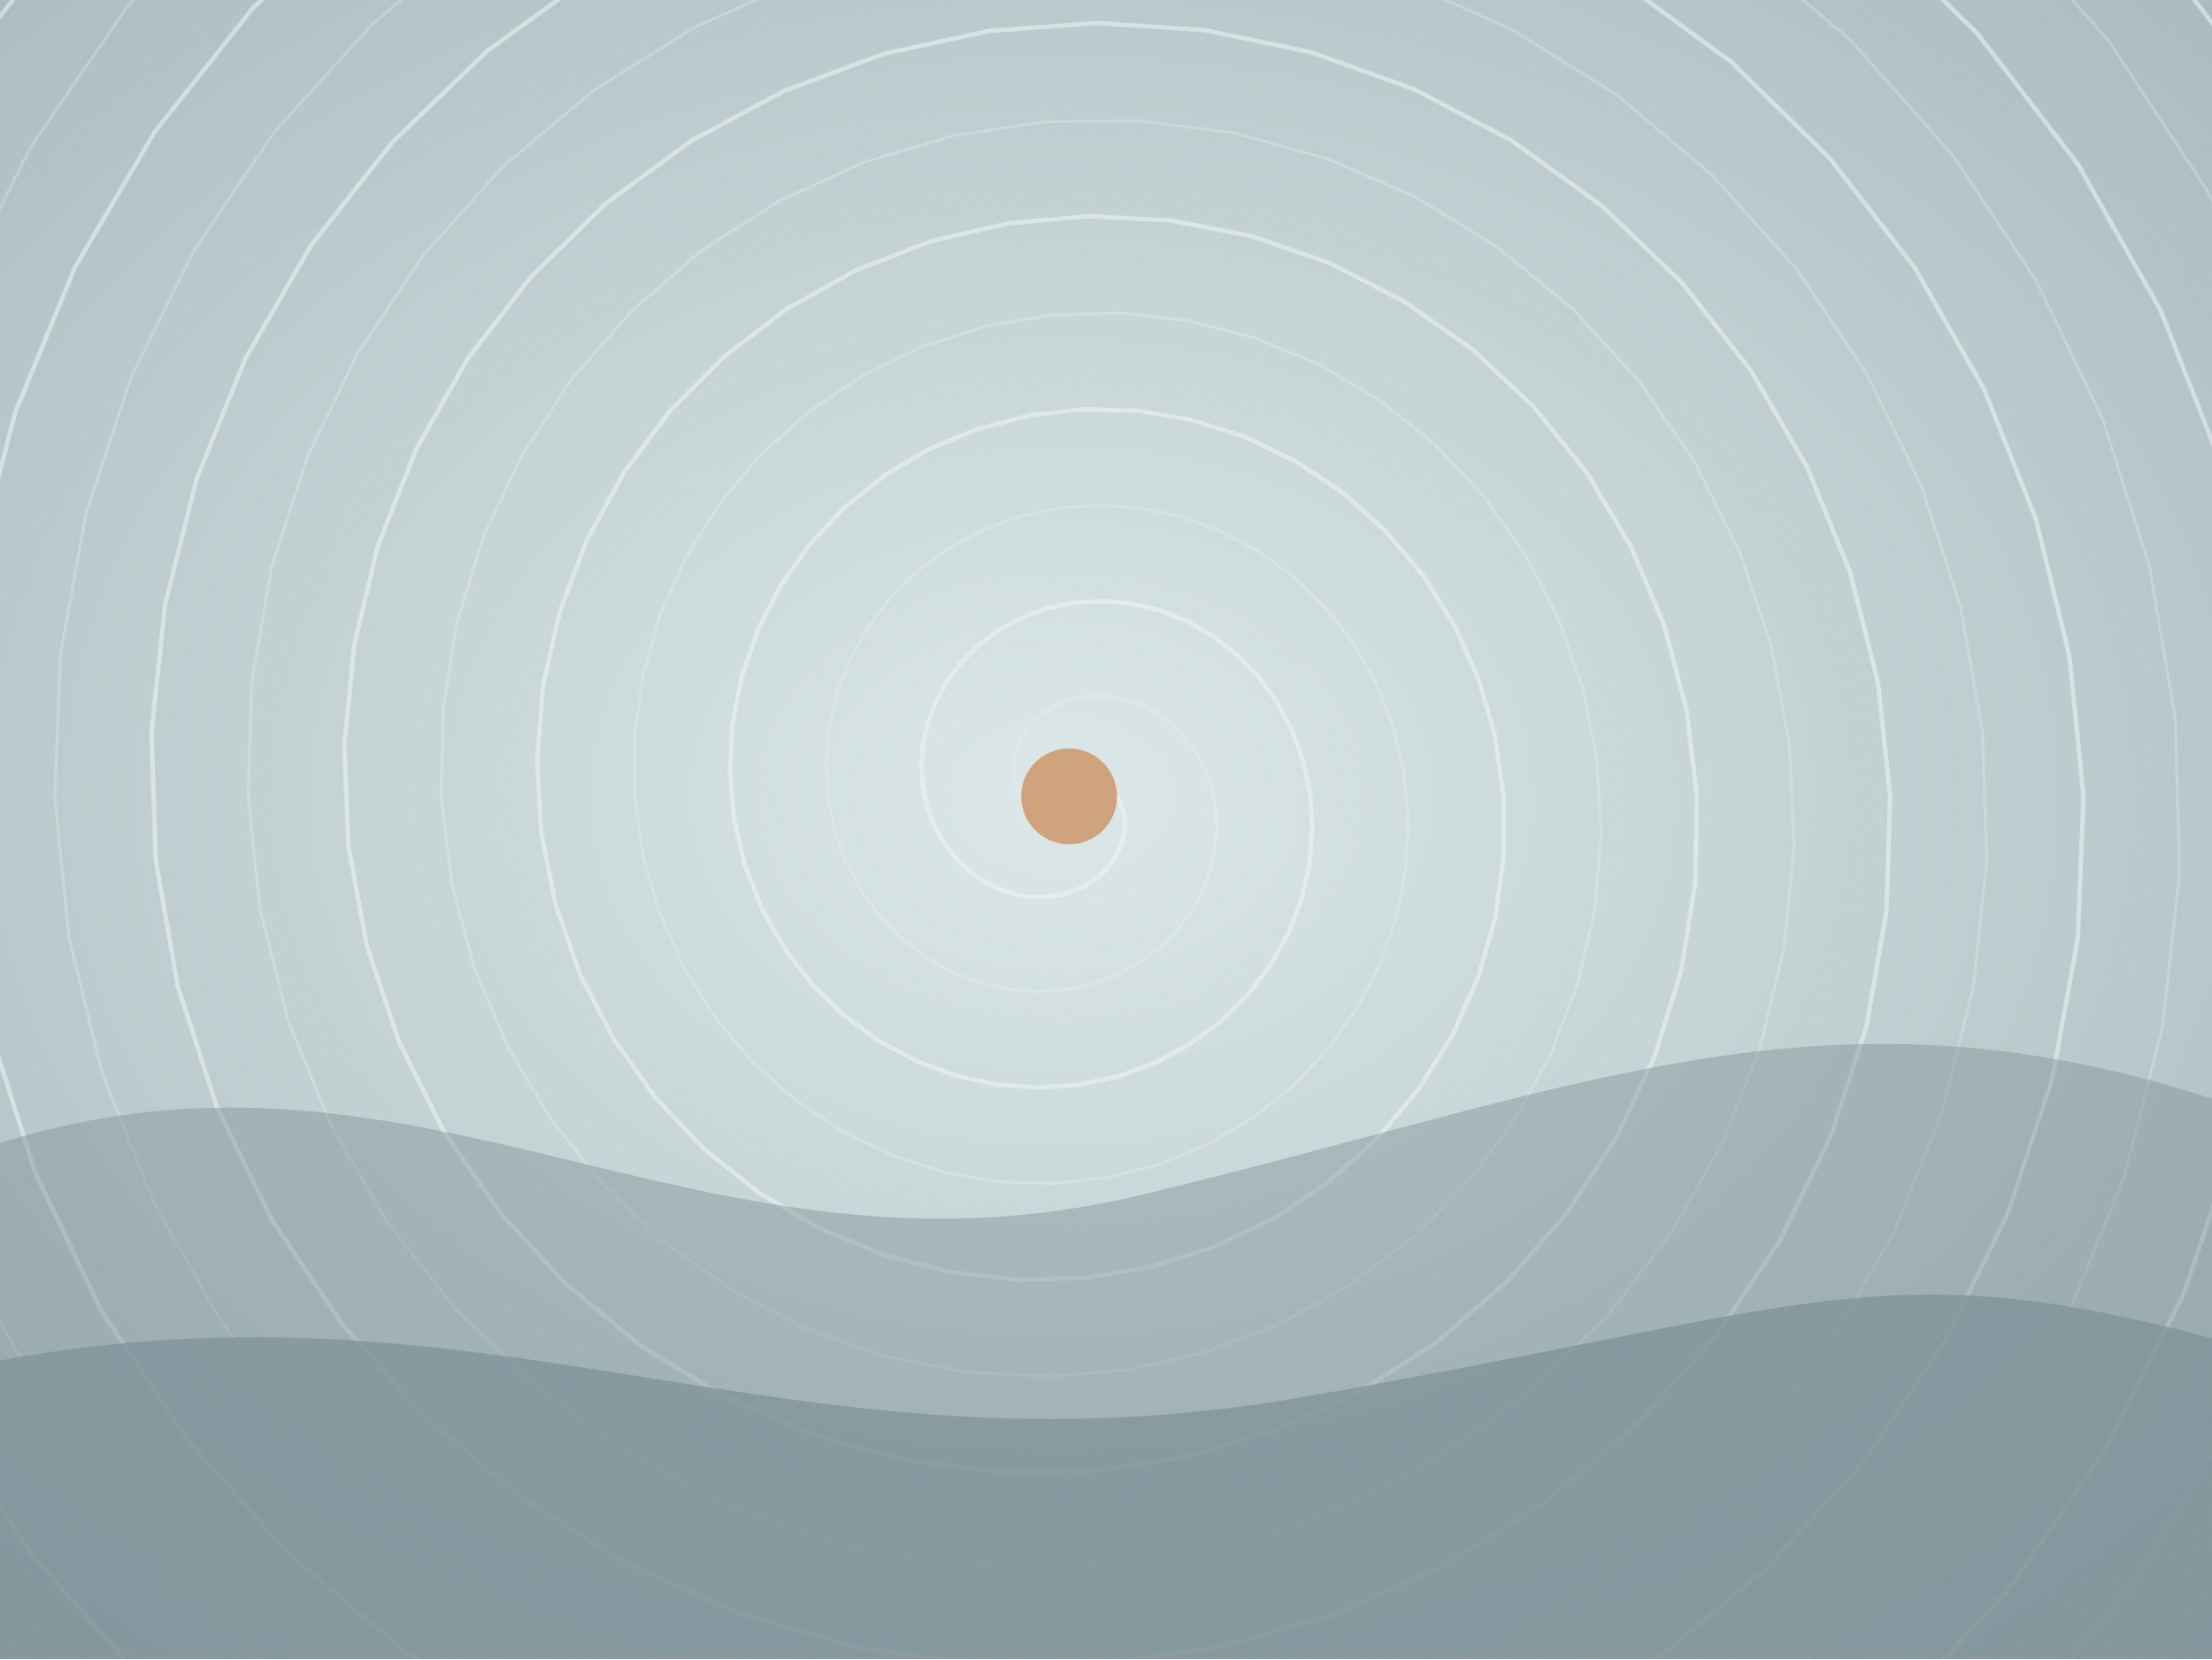
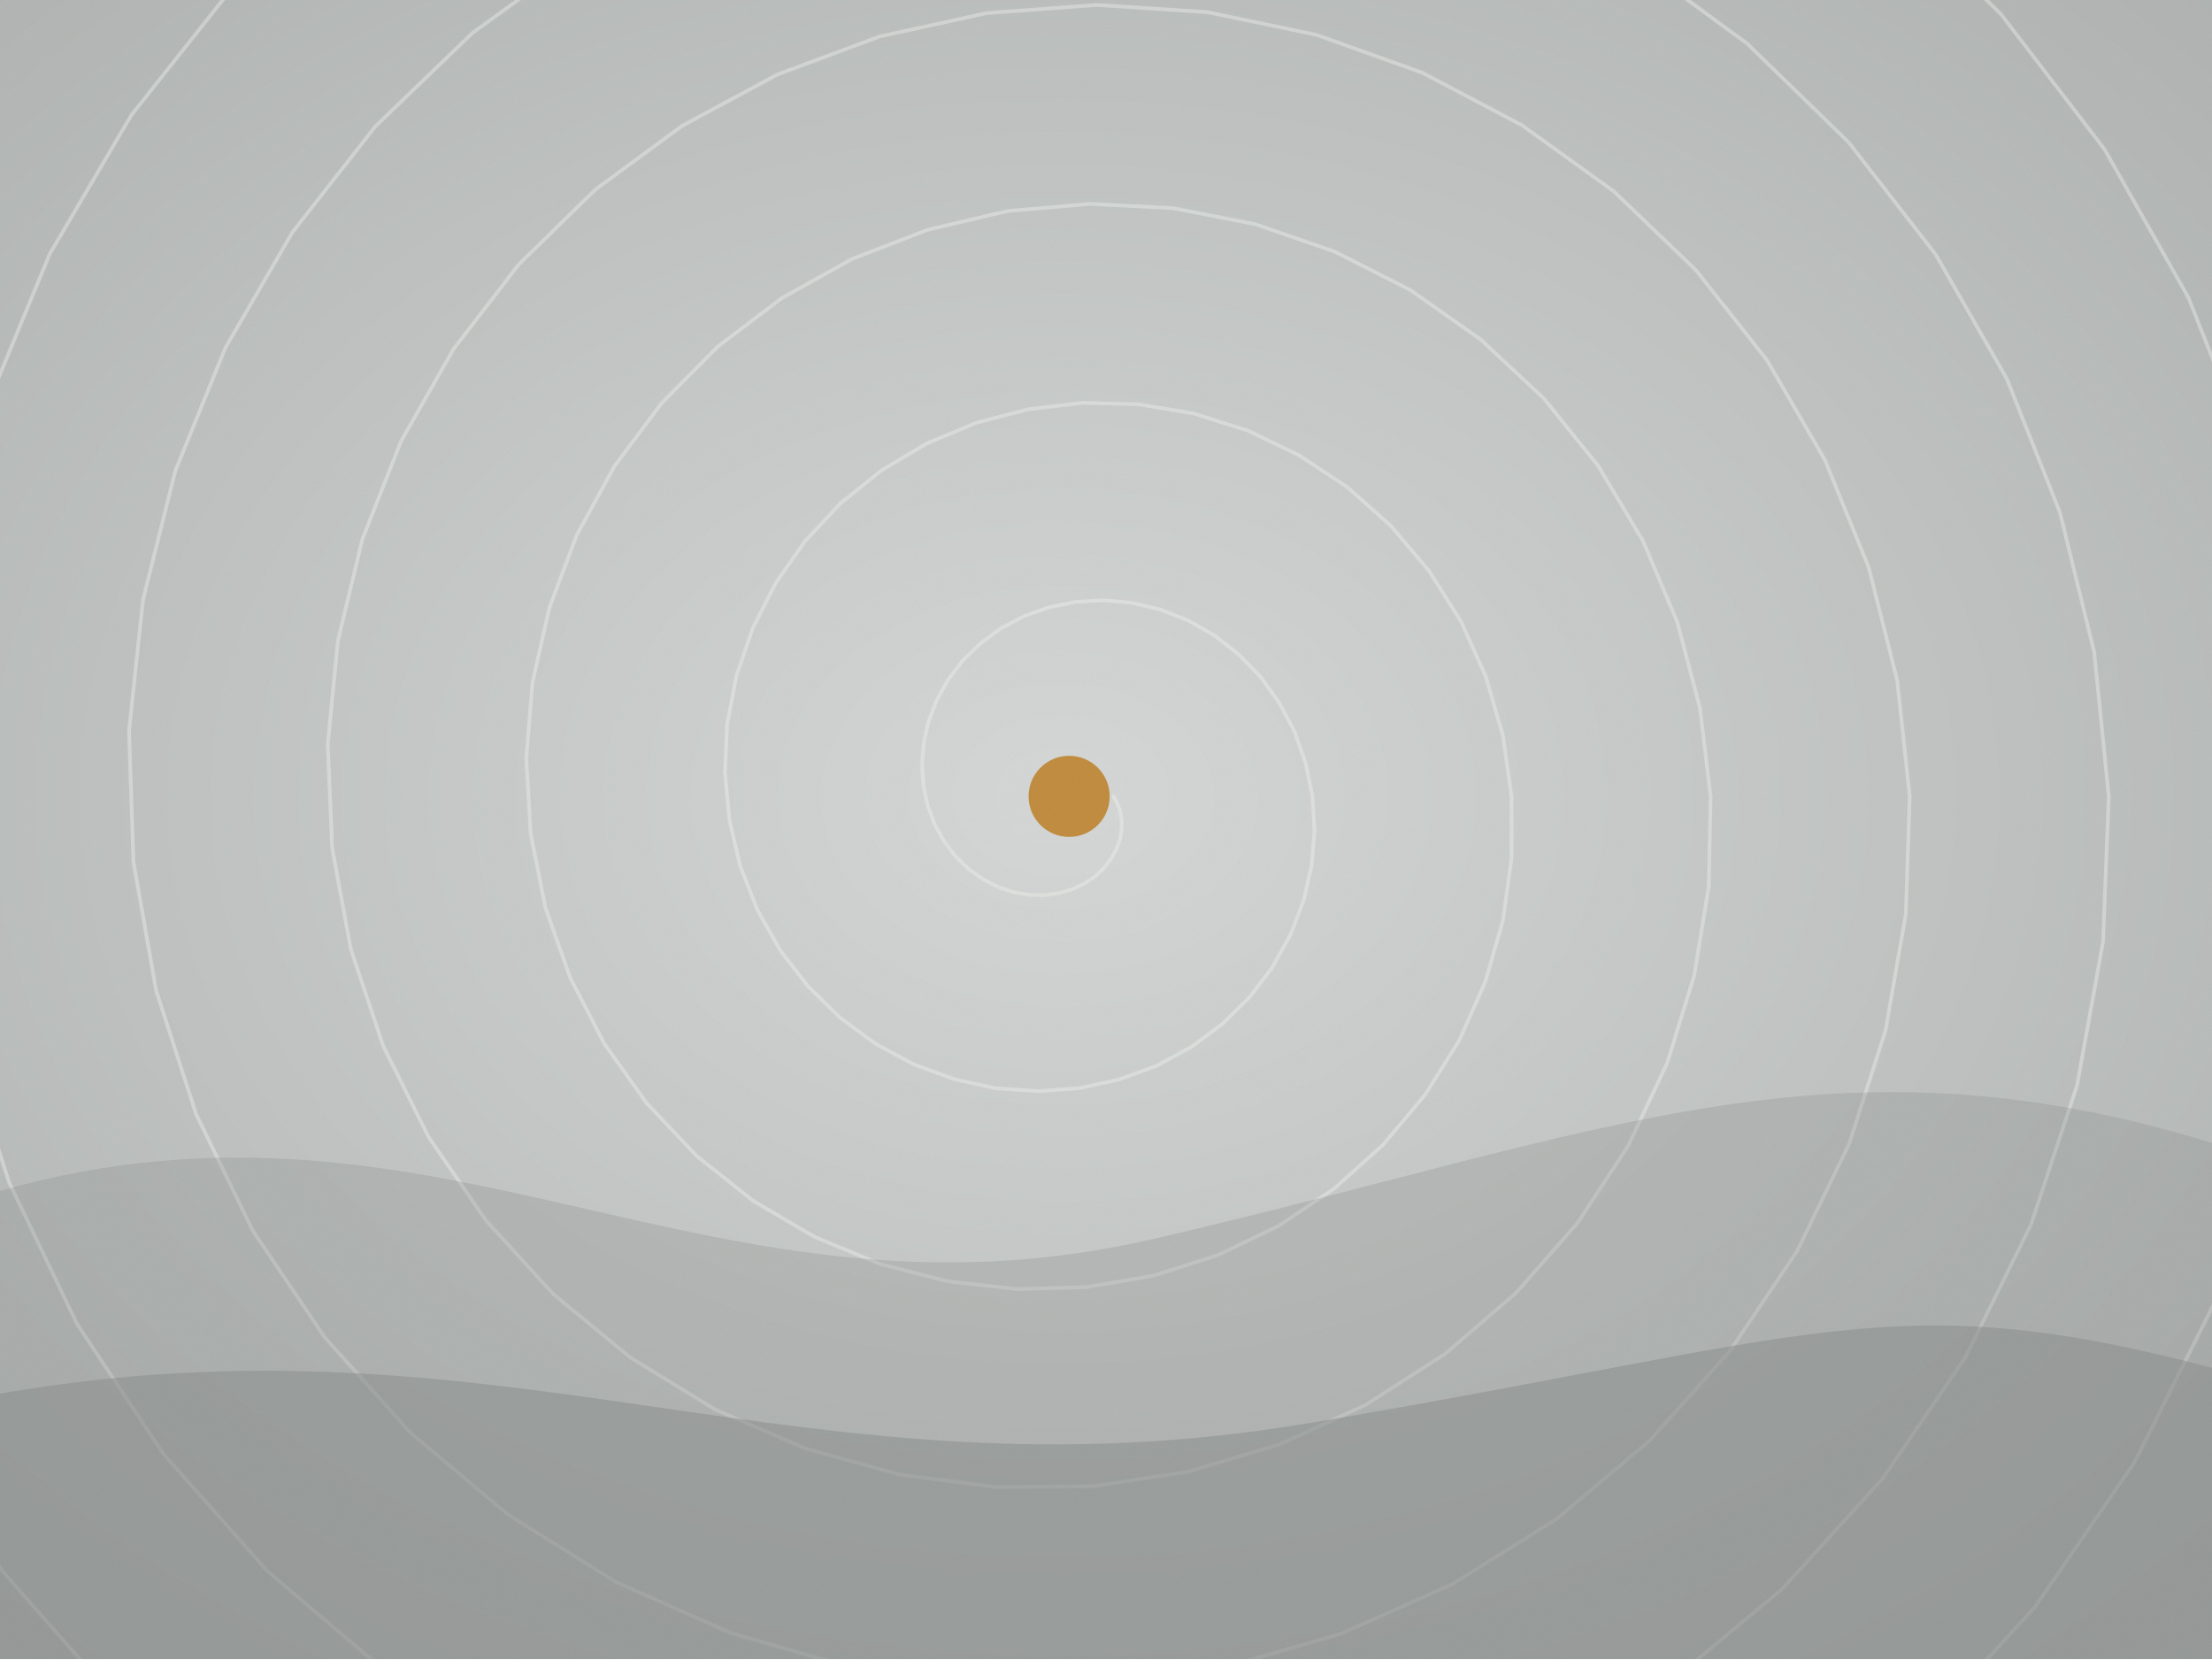
<svg xmlns="http://www.w3.org/2000/svg" viewBox="0 0 1200 900" preserveAspectRatio="xMidYMid slice" role="img" aria-hidden="true">
  <defs>
-     <radialGradient id="g-group" cx="48%" cy="48%" r="88%">
-       <stop offset="0" stop-color="#dce8e9" />
-       <stop offset="1" stop-color="#9fb0b3" />
+     <radialGradient id="g-group" cx="48%" cy="48%" r="90%">
+       <stop offset="0" stop-color="#d3d6d4" />
+       <stop offset="1" stop-color="#a4a8a6" />
    </radialGradient>
    <filter id="f-group">
      <feTurbulence type="fractalNoise" baseFrequency="0.9" numOctaves="3" />
      <feColorMatrix type="saturate" values="0" />
    </filter>
  </defs>
  <rect width="1200" height="900" fill="url(#g-group)" />
-   <g fill="none" stroke="#eef5f5" stroke-linecap="round">
-     <path d="M 606.0 432.0 L 608.1 435.9 L 609.5 440.5 L 610.1 445.4 L 610.0 450.7 L 608.8 456.2 L 606.8 461.7 L 603.7 467.1 L 599.6 472.1 L 594.5 476.7 L 588.6 480.6 L 581.8 483.6 L 574.4 485.7 L 566.4 486.6 L 558.0 486.4 L 549.5 484.8 L 541.0 481.9 L 532.8 477.6 L 525.0 471.9 L 518.0 465.0 L 511.8 456.8 L 506.7 447.6 L 502.9 437.4 L 500.6 426.4 L 499.9 415.0 L 500.8 403.2 L 503.6 391.4 L 508.1 379.7 L 514.4 368.6 L 522.4 358.3 L 532.0 348.9 L 543.2 340.9 L 555.7 334.4 L 569.2 329.7 L 583.7 326.8 L 598.7 326.1 L 614.0 327.5 L 629.2 331.1 L 644.1 337.0 L 658.2 345.1 L 671.3 355.4 L 683.1 367.6 L 693.2 381.6 L 701.3 397.2 L 707.3 414.1 L 710.9 432.0 L 711.9 450.5 L 710.3 469.4 L 705.9 488.1 L 698.9 506.3 L 689.2 523.6 L 676.9 539.6 L 662.3 554.0 L 645.5 566.4 L 626.9 576.4 L 606.8 583.8 L 585.5 588.4 L 563.4 589.9 L 541.0 588.4 L 518.8 583.6 L 497.1 575.6 L 476.5 564.5 L 457.4 550.4 L 440.2 533.6 L 425.4 514.2 L 413.2 492.7 L 404.1 469.4 L 398.3 444.7 L 396.0 419.1 L 397.3 393.2 L 402.3 367.3 L 411.0 342.1 L 423.2 318.1 L 438.9 295.8 L 457.8 275.6 L 479.6 258.1 L 503.9 243.7 L 530.3 232.7 L 558.3 225.4 L 587.3 222.0 L 616.9 222.8 L 646.4 227.8 L 675.2 236.9 L 702.7 250.1 L 728.4 267.2 L 751.6 288.0 L 772.0 312.0 L 788.9 339.0 L 802.1 368.3 L 811.1 399.5 L 815.7 432.0 L 815.7 465.1 L 811.1 498.3 L 801.7 530.7 L 787.8 561.8 L 769.5 591.0 L 747.1 617.6 L 720.9 640.9 L 691.5 660.6 L 659.3 676.1 L 625.0 687.1 L 589.1 693.2 L 552.4 694.2 L 515.6 690.1 L 479.5 680.8 L 444.7 666.4 L 411.9 647.1 L 381.9 623.3 L 355.4 595.2 L 332.8 563.4 L 314.7 528.6 L 301.6 491.2 L 293.7 452.0 L 291.4 411.8 L 294.7 371.4 L 303.8 331.5 L 318.4 292.9 L 338.4 256.5 L 363.5 222.9 L 393.3 193.0 L 427.2 167.3 L 464.6 146.5 L 504.9 130.9 L 547.3 121.1 L 591.0 117.3 L 635.1 119.6 L 678.8 128.0 L 721.1 142.7 L 761.3 163.2 L 798.5 189.3 L 832.0 220.6 L 860.9 256.5 L 884.7 296.3 L 902.9 339.4 L 914.9 384.9 L 920.6 432.0 L 919.6 479.7 L 911.9 527.2 L 897.5 573.4 L 876.7 617.4 L 849.8 658.4 L 817.2 695.5 L 779.6 727.9 L 737.5 754.9 L 691.7 775.8 L 643.2 790.3 L 592.8 798.0 L 541.5 798.5 L 490.3 791.8 L 440.2 778.0 L 392.2 757.2 L 347.4 729.8 L 306.5 696.1 L 270.5 656.8 L 240.2 612.7 L 216.2 564.4 L 199.0 513.0 L 189.1 459.3 L 186.8 404.5 L 192.2 349.6 L 205.2 295.6 L 225.8 243.7 L 253.6 194.8 L 288.1 150.1 L 328.7 110.4 L 374.8 76.5 L 425.4 49.3 L 479.6 29.2 L 536.4 16.8 L 594.7 12.5 L 653.3 16.3 L 711.2 28.3 L 767.1 48.4 L 820.0 76.2 L 868.7 111.4 L 912.3 153.2 L 949.8 200.9 L 980.5 253.7 L 1003.7 310.5 L 1018.8 370.3 L 1025.4 432.0 L 1023.4 494.3 L 1012.7 556.1 L 993.3 616.0 L 965.6 673.0 L 930.1 725.8 L 887.4 773.4 L 838.2 814.8 L 783.4 849.1 L 724.1 875.6 L 661.4 893.6 L 596.4 902.8 L 530.5 902.8 L 464.9 893.6 L 400.9 875.2 L 339.8 848.0 L 282.8 812.4 L 231.1 768.9 L 185.7 718.5 L 147.6 661.9 L 117.6 600.3 L 96.4 534.8 L 84.5 466.6 L 82.2 397.2 L 89.6 327.8 L 106.7 259.7 L 133.2 194.4 L 168.7 133.2 L 212.7 77.3 L 264.2 27.7 L 322.3 -14.3 L 386.1 -48.0 L 454.2 -72.5 L 525.4 -87.5 L 598.3 -92.3 L 671.5 -87.0 L 743.6 -71.4 L 813.1 -45.8 L 878.6 -10.7 L 938.9 33.4 L 992.6 85.8 L 1038.8 145.3 L 1076.3 211.0 L 1104.5 281.6 L 1122.6 355.7 L 1130.3 432.0 L 1127.2 508.9 L 1113.4 585.0 L 1089.1 658.7 L 1054.6 728.5 L 1010.5 793.2 L 957.6 851.3 L 896.8 901.7 L 829.4 943.3 L 756.5 975.3 L 679.6 996.9 L 600.1 1007.6 L 519.6 1007.1 L 439.5 995.3 L 361.6 972.5 L 287.4 938.8 L 218.3 895.0 L 155.7 841.8 L 100.9 780.1 L 55.0 711.1 L 19.1 636.1 L -6.1 556.6 L -20.1 474.0 L -22.4 389.9 L -13.0 306.0 L 8.2 223.9 L 40.6 145.2 L 83.9 71.6 L 137.2 4.4 L 199.6 -54.9 L 269.9 -105.1 L 346.8 -145.2 L 428.8 -174.3 L 514.4 -191.7 L 602.0 -197.1 L 689.7 -190.2 L 776.0 -171.1 L 859.0 -140.1 L 937.2 -97.6 L 1009.0 -44.5 L 1072.9 18.4 L 1127.7 89.8 L 1172.1 168.4 L 1205.3 252.7 L 1226.5 341.1 L 1235.1 432.0 L 1231.1 523.5 L 1214.2 613.9 L 1184.9 701.3 L 1143.5 784.1 L 1090.8 860.6 L 1027.7 929.3 L 955.5 988.7 L 875.4 1037.6 L 788.9 1075.0 L 697.8 1100.1 L 603.8 1112.4 L 508.6 1111.4 L 414.2 1097.1 L 322.4 1069.7 L 235.0 1029.6 L 153.7 977.6 L 80.2 914.6 L 16.0 841.7 L -37.5 760.4 L -79.4 672.0 L -108.7 578.4 L -124.7 481.3 L -127.0 382.6 L -115.5 284.2 L -90.4 188.0 L -51.9 96.0 L -0.9 9.9 L 61.8 -68.4 L 135.1 -137.5 L 217.5 -195.9 L 307.5 -242.4 L 403.5 -276.0 L 503.5 -296.0 L 605.6 -301.9 L 707.9 -293.5 L 808.4 -270.9 L 905.0 -234.3 L 995.9 -184.5 L 1079.2 -122.4 L 1153.3 -49.0 L 1216.6 34.2 L 1267.9 125.7 L 1306.1 223.8 L 1330.3 326.6 L 1340.0 432.0" stroke-width="2.4" stroke-opacity=".55" />
-     <path d="M 554.0 432.0 L 551.9 428.1 L 550.5 423.5 L 549.9 418.6 L 550.0 413.3 L 551.2 407.8 L 553.2 402.3 L 556.3 396.9 L 560.4 391.9 L 565.5 387.3 L 571.4 383.4 L 578.2 380.4 L 585.6 378.3 L 593.6 377.4 L 602.0 377.6 L 610.5 379.2 L 619.0 382.1 L 627.2 386.4 L 635.0 392.1 L 642.0 399.0 L 648.2 407.2 L 653.3 416.4 L 657.1 426.6 L 659.4 437.6 L 660.1 449.0 L 659.2 460.8 L 656.4 472.6 L 651.9 484.3 L 645.6 495.4 L 637.6 505.7 L 628.0 515.1 L 616.8 523.1 L 604.3 529.6 L 590.8 534.3 L 576.3 537.2 L 561.3 537.9 L 546.0 536.5 L 530.8 532.9 L 515.9 527.0 L 501.8 518.9 L 488.7 508.6 L 476.9 496.4 L 466.8 482.4 L 458.7 466.8 L 452.7 449.9 L 449.1 432.0 L 448.1 413.5 L 449.7 394.6 L 454.1 375.9 L 461.1 357.7 L 470.8 340.4 L 483.1 324.4 L 497.7 310.0 L 514.5 297.6 L 533.1 287.6 L 553.2 280.2 L 574.5 275.6 L 596.6 274.1 L 619.0 275.6 L 641.2 280.4 L 662.9 288.4 L 683.5 299.5 L 702.6 313.6 L 719.8 330.4 L 734.6 349.8 L 746.8 371.3 L 755.9 394.6 L 761.7 419.3 L 764.0 444.9 L 762.7 470.8 L 757.7 496.7 L 749.0 521.9 L 736.8 545.9 L 721.1 568.2 L 702.2 588.4 L 680.4 605.9 L 656.1 620.3 L 629.7 631.3 L 601.7 638.6 L 572.7 642.0 L 543.1 641.2 L 513.6 636.2 L 484.8 627.1 L 457.3 613.9 L 431.6 596.8 L 408.4 576.0 L 388.0 552.0 L 371.1 525.0 L 357.9 495.7 L 348.9 464.5 L 344.3 432.0 L 344.3 398.9 L 348.9 365.7 L 358.3 333.3 L 372.2 302.2 L 390.5 273.0 L 412.9 246.4 L 439.1 223.1 L 468.5 203.4 L 500.7 187.9 L 535.0 176.9 L 570.9 170.8 L 607.6 169.8 L 644.4 173.9 L 680.5 183.2 L 715.3 197.6 L 748.1 216.9 L 778.1 240.7 L 804.6 268.8 L 827.2 300.6 L 845.3 335.4 L 858.4 372.8 L 866.3 412.0 L 868.6 452.2 L 865.3 492.6 L 856.2 532.5 L 841.6 571.1 L 821.6 607.5 L 796.5 641.1 L 766.7 671.0 L 732.8 696.7 L 695.4 717.5 L 655.1 733.1 L 612.7 742.9 L 569.0 746.7 L 524.9 744.4 L 481.2 736.0 L 438.9 721.3 L 398.7 700.8 L 361.5 674.7 L 328.0 643.4 L 299.1 607.5 L 275.3 567.7 L 257.1 524.6 L 245.1 479.1 L 239.4 432.0 L 240.4 384.3 L 248.1 336.8 L 262.5 290.6 L 283.3 246.6 L 310.2 205.6 L 342.8 168.5 L 380.4 136.1 L 422.5 109.1 L 468.3 88.2 L 516.8 73.7 L 567.2 66.0 L 618.5 65.5 L 669.7 72.2 L 719.8 86.0 L 767.8 106.8 L 812.6 134.2 L 853.5 167.9 L 889.5 207.2 L 919.8 251.3 L 943.8 299.6 L 961.0 351.0 L 970.9 404.7 L 973.2 459.5 L 967.8 514.4 L 954.8 568.4 L 934.2 620.3 L 906.4 669.2 L 871.9 713.9 L 831.3 753.6 L 785.2 787.5 L 734.6 814.7 L 680.4 834.8 L 623.6 847.2 L 565.3 851.5 L 506.7 847.7 L 448.8 835.7 L 392.9 815.6 L 340.0 787.8 L 291.3 752.6 L 247.7 710.8 L 210.2 663.1 L 179.5 610.3 L 156.3 553.5 L 141.2 493.7 L 134.6 432.0 L 136.6 369.7 L 147.3 307.9 L 166.7 248.0 L 194.4 191.0 L 229.9 138.2 L 272.6 90.6 L 321.8 49.2 L 376.6 14.9 L 435.9 -11.6 L 498.6 -29.6 L 563.6 -38.8 L 629.5 -38.8 L 695.1 -29.6 L 759.1 -11.2 L 820.2 16.0 L 877.2 51.6 L 928.9 95.1 L 974.3 145.5 L 1012.4 202.1 L 1042.4 263.7 L 1063.6 329.2 L 1075.5 397.4 L 1077.8 466.8 L 1070.4 536.2 L 1053.3 604.3 L 1026.8 669.6 L 991.3 730.8 L 947.3 786.7 L 895.8 836.3 L 837.7 878.3 L 773.9 912.0 L 705.8 936.5 L 634.6 951.5 L 561.7 956.3 L 488.5 951.0 L 416.4 935.4 L 346.9 909.8 L 281.4 874.7 L 221.1 830.6 L 167.4 778.2 L 121.2 718.7 L 83.7 653.0 L 55.5 582.4 L 37.4 508.3 L 29.7 432.0 L 32.8 355.1 L 46.6 279.0 L 70.9 205.3 L 105.4 135.5 L 149.5 70.8 L 202.4 12.7 L 263.2 -37.7 L 330.6 -79.3 L 403.5 -111.3 L 480.4 -132.9 L 559.9 -143.6 L 640.4 -143.1 L 720.5 -131.3 L 798.4 -108.5 L 872.6 -74.8 L 941.7 -31.0 L 1004.3 22.2 L 1059.1 83.9 L 1105.0 152.9 L 1140.9 227.9 L 1166.1 307.4 L 1180.1 390.0 L 1182.4 474.1 L 1173.0 558.0 L 1151.8 640.1 L 1119.4 718.8 L 1076.1 792.4 L 1022.8 859.6 L 960.4 918.9 L 890.1 969.1 L 813.2 1009.2 L 731.2 1038.3 L 645.6 1055.7 L 558.0 1061.1 L 470.3 1054.2 L 384.0 1035.1 L 301.0 1004.1 L 222.8 961.6 L 151.0 908.5 L 87.1 845.6 L 32.3 774.2 L -12.1 695.6 L -45.3 611.3 L -66.5 522.9 L -75.1 432.0 L -71.1 340.5 L -54.2 250.1 L -24.9 162.7 L 16.5 79.9 L 69.2 3.4 L 132.3 -65.3 L 204.5 -124.7 L 284.6 -173.6 L 371.1 -211.0 L 462.2 -236.1 L 556.2 -248.4 L 651.4 -247.4 L 745.8 -233.1 L 837.6 -205.7 L 925.0 -165.6 L 1006.3 -113.6 L 1079.8 -50.6 L 1144.0 22.3 L 1197.5 103.6 L 1239.4 192.0 L 1268.7 285.6 L 1284.7 382.7 L 1287.0 481.4 L 1275.5 579.8 L 1250.4 676.0 L 1211.9 768.0 L 1160.9 854.1 L 1098.2 932.4 L 1024.9 1001.5 L 942.5 1059.9 L 852.5 1106.4 L 756.5 1140.0 L 656.5 1160.0 L 554.4 1165.9 L 452.1 1157.5 L 351.6 1134.9 L 255.0 1098.3 L 164.1 1048.5 L 80.8 986.4 L 6.7 913.0 L -56.6 829.8 L -107.9 738.3 L -146.1 640.2 L -170.3 537.4 L -180.0 432.0" stroke-width="1.6" stroke-opacity=".28" />
-   </g>
-   <path d="M0 620 C 230 548 380 706 620 648 S 990 528 1200 596 L1200 900 L0 900 Z" fill="#7c9298" fill-opacity=".45" />
-   <path d="M0 738 C 270 688 430 806 706 758 S 1020 678 1200 726 L1200 900 L0 900 Z" fill="#7c9298" fill-opacity=".75" />
-   <circle cx="580" cy="432" r="26" fill="#cf9a6e" fill-opacity=".9" />
-   <rect width="1200" height="900" filter="url(#f-group)" opacity=".045" />
+   <path d="M 604.0 432.0 L 606.1 435.7 L 607.7 439.9 L 608.5 444.7 L 608.5 449.8 L 607.6 455.1 L 605.7 460.5 L 602.8 465.8 L 598.9 470.8 L 594.1 475.4 L 588.3 479.3 L 581.8 482.4 L 574.5 484.5 L 566.6 485.6 L 558.4 485.4 L 550.0 484.0 L 541.6 481.2 L 533.4 477.0 L 525.6 471.5 L 518.5 464.7 L 512.3 456.6 L 507.2 447.5 L 503.4 437.4 L 501.0 426.5 L 500.2 415.0 L 501.1 403.3 L 503.7 391.4 L 508.2 379.8 L 514.4 368.6 L 522.4 358.2 L 532.0 348.9 L 543.1 340.8 L 555.6 334.2 L 569.2 329.4 L 583.7 326.5 L 598.8 325.6 L 614.1 327.0 L 629.4 330.6 L 644.4 336.5 L 658.7 344.6 L 671.9 354.9 L 683.8 367.1 L 694.0 381.2 L 702.3 396.9 L 708.3 414.0 L 712.0 432.0 L 713.1 450.7 L 711.5 469.7 L 707.2 488.6 L 700.1 507.0 L 690.3 524.6 L 678.0 540.8 L 663.2 555.4 L 646.3 567.9 L 627.5 578.1 L 607.1 585.6 L 585.5 590.3 L 563.2 591.9 L 540.5 590.4 L 518.0 585.5 L 496.0 577.5 L 475.1 566.3 L 455.7 552.0 L 438.3 535.0 L 423.2 515.4 L 410.9 493.6 L 401.6 469.9 L 395.7 444.9 L 393.3 418.9 L 394.5 392.6 L 399.6 366.3 L 408.4 340.7 L 420.8 316.3 L 436.7 293.6 L 455.9 273.1 L 478.0 255.3 L 502.7 240.6 L 529.5 229.4 L 557.9 222.0 L 587.5 218.5 L 617.5 219.3 L 647.5 224.3 L 676.8 233.5 L 704.8 247.0 L 731.0 264.3 L 754.7 285.4 L 775.4 309.9 L 792.7 337.3 L 806.1 367.2 L 815.3 398.9 L 820.0 432.0 L 820.0 465.7 L 815.3 499.5 L 805.8 532.5 L 791.7 564.3 L 773.0 594.0 L 750.2 621.1 L 723.6 644.9 L 693.6 665.0 L 660.8 680.8 L 625.8 692.0 L 589.3 698.2 L 551.9 699.3 L 514.4 695.1 L 477.5 685.7 L 442.0 671.0 L 408.6 651.4 L 378.0 627.1 L 350.9 598.5 L 327.8 566.1 L 309.4 530.5 L 295.9 492.4 L 287.9 452.4 L 285.5 411.4 L 288.9 370.1 L 298.1 329.4 L 313.0 290.0 L 333.4 252.8 L 359.0 218.6 L 389.4 188.0 L 424.0 161.8 L 462.2 140.5 L 503.4 124.6 L 546.6 114.5 L 591.2 110.6 L 636.3 112.9 L 680.9 121.6 L 724.1 136.5 L 765.2 157.4 L 803.2 184.1 L 837.4 216.0 L 867.0 252.7 L 891.3 293.4 L 909.9 337.4 L 922.2 383.9 L 928.0 432.0 L 927.0 480.8 L 919.1 529.2 L 904.5 576.5 L 883.3 621.5 L 855.8 663.4 L 822.5 701.3 L 784.0 734.4 L 741.0 762.0 L 694.2 783.5 L 644.6 798.3 L 593.1 806.2 L 540.6 806.7 L 488.3 799.9 L 437.1 785.8 L 388.0 764.6 L 342.1 736.5 L 300.3 702.1 L 263.5 661.9 L 232.5 616.8 L 207.9 567.4 L 190.3 514.8 L 180.2 460.0 L 177.8 403.9 L 183.3 347.7 L 196.6 292.5 L 217.6 239.3 L 246.0 189.4 L 281.3 143.6 L 322.9 102.9 L 370.0 68.3 L 421.8 40.4 L 477.2 19.8 L 535.3 7.1 L 595.0 2.7 L 655.0 6.6 L 714.2 18.9 L 771.5 39.4 L 825.6 67.9 L 875.5 103.8 L 920.1 146.6 L 958.6 195.4 L 990.0 249.5 L 1013.7 307.6 L 1029.2 368.9 L 1036.0 432.0 L 1033.9 495.8 L 1022.9 559.0 L 1003.2 620.4 L 974.9 678.7 L 938.5 732.8 L 894.8 781.6 L 844.4 824.0 L 788.3 859.1 L 727.6 886.2 L 663.4 904.7 L 596.8 914.1 L 529.3 914.1 L 462.1 904.7 L 396.6 885.9 L 334.0 858.1 L 275.6 821.6 L 222.6 777.1 L 176.1 725.4 L 137.1 667.5 L 106.4 604.4 L 84.7 537.3 L 72.4 467.5 L 70.0 396.3 L 77.6 325.2 L 95.1 255.5 L 122.3 188.6 L 158.7 125.9 L 203.6 68.6 L 256.4 17.8 L 316.0 -25.3 L 381.3 -59.8 L 451.1 -85.0 L 524.1 -100.3 L 598.8 -105.3 L 673.8 -99.8 L 747.6 -83.9 L 818.8 -57.7 L 886.0 -21.6 L 947.8 23.6 L 1002.9 77.2 L 1050.2 138.2 L 1088.7 205.5 L 1117.5 277.9 L 1136.1 353.8 L 1144.0 432.0 L 1140.9 510.8 L 1126.8 588.8 L 1101.8 664.3 L 1066.4 736.0 L 1021.2 802.2 L 967.0 861.8 L 904.8 913.5 L 835.7 956.2 L 761.0 988.9 L 682.1 1011.1 L 600.6 1022.0 L 518.0 1021.6 L 436.0 1009.5 L 356.1 986.1 L 280.0 951.6 L 209.1 906.7 L 144.9 852.1 L 88.8 788.9 L 41.8 718.2 L 4.9 641.3 L -21.0 559.7 L -35.3 475.0 L -37.7 388.8 L -28.0 302.8 L -6.4 218.6 L 26.9 137.9 L 71.3 62.4 L 126.0 -6.5 L 189.9 -67.3 L 262.0 -118.8 L 340.9 -159.9 L 425.0 -189.8 L 512.8 -207.7 L 602.5 -213.2 L 692.5 -206.2 L 781.0 -186.6 L 866.2 -154.7 L 946.4 -111.2 L 1020.0 -56.7 L 1085.6 7.8 L 1141.7 81.0 L 1187.3 161.6 L 1221.4 248.1 L 1243.1 338.8 L 1252.0 432.0 L 1247.8 525.9 L 1230.6 618.6 L 1200.5 708.3 L 1158.0 793.2 L 1104.0 871.7 L 1039.3 942.1 L 965.2 1003.0 L 883.0 1053.2 L 794.3 1091.7 L 700.9 1117.4 L 604.4 1130.0 L 506.7 1129.0 L 409.9 1114.3 L 315.7 1086.2 L 226.0 1045.1 L 142.6 991.8 L 67.3 927.2 L 1.4 852.4 L -53.6 768.9 L -96.6 678.3 L -126.6 582.2 L -143.0 482.6 L -145.4 381.3 L -133.7 280.3 L -107.9 181.6 L -68.4 87.2 L -16.1 -1.1 L 48.3 -81.5 L 123.4 -152.4 L 208.0 -212.3 L 300.4 -260.1 L 398.8 -294.6 L 501.5 -315.1 L 606.3 -321.1 L 711.3 -312.5 L 814.4 -289.3 L 913.5 -251.8 L 1006.8 -200.7 L 1092.3 -137.0 L 1168.3 -61.7 L 1233.3 23.8 L 1286.0 117.7 L 1325.2 218.3 L 1350.0 323.8 L 1360.0 432.0" fill="none" stroke="#eef0ef" stroke-width="2" stroke-opacity=".42" stroke-linecap="round" />
+   <path d="M0 646 C 240 578 384 728 626 672 S 992 556 1200 620 L1200 900 L0 900 Z" fill="#868a88" fill-opacity=".28" />
+   <path d="M0 756 C 276 708 436 818 710 772 S 1026 696 1200 742 L1200 900 L0 900 Z" fill="#868a88" fill-opacity=".5" />
+   <circle cx="580" cy="432" r="22" fill="#c08b3e" />
+   <rect width="1200" height="900" filter="url(#f-group)" opacity=".04" />
</svg>
